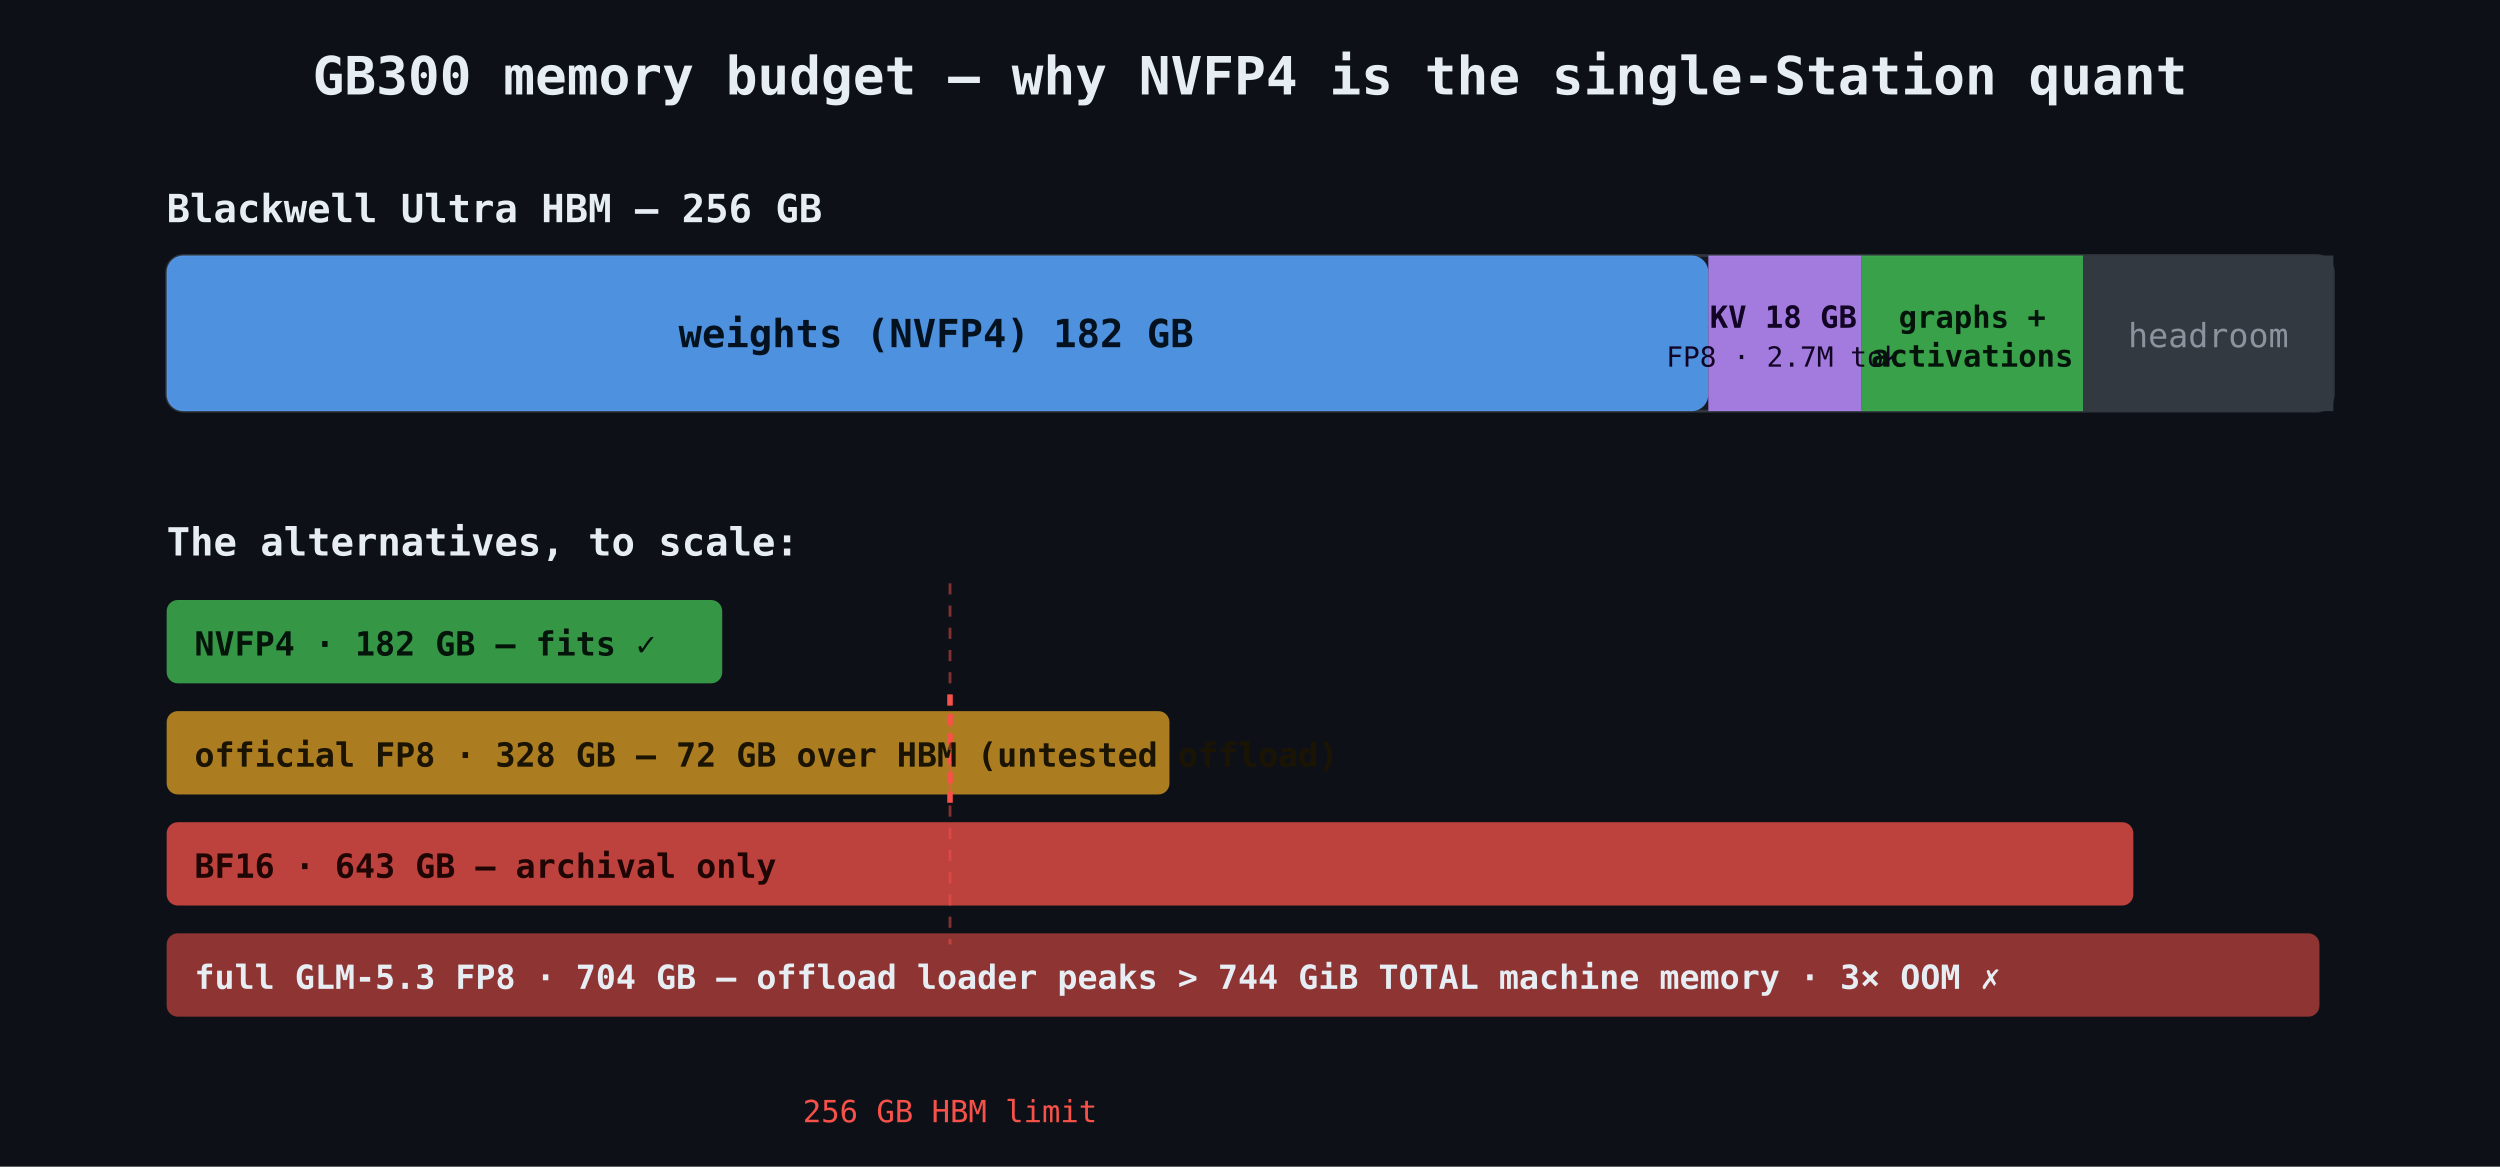
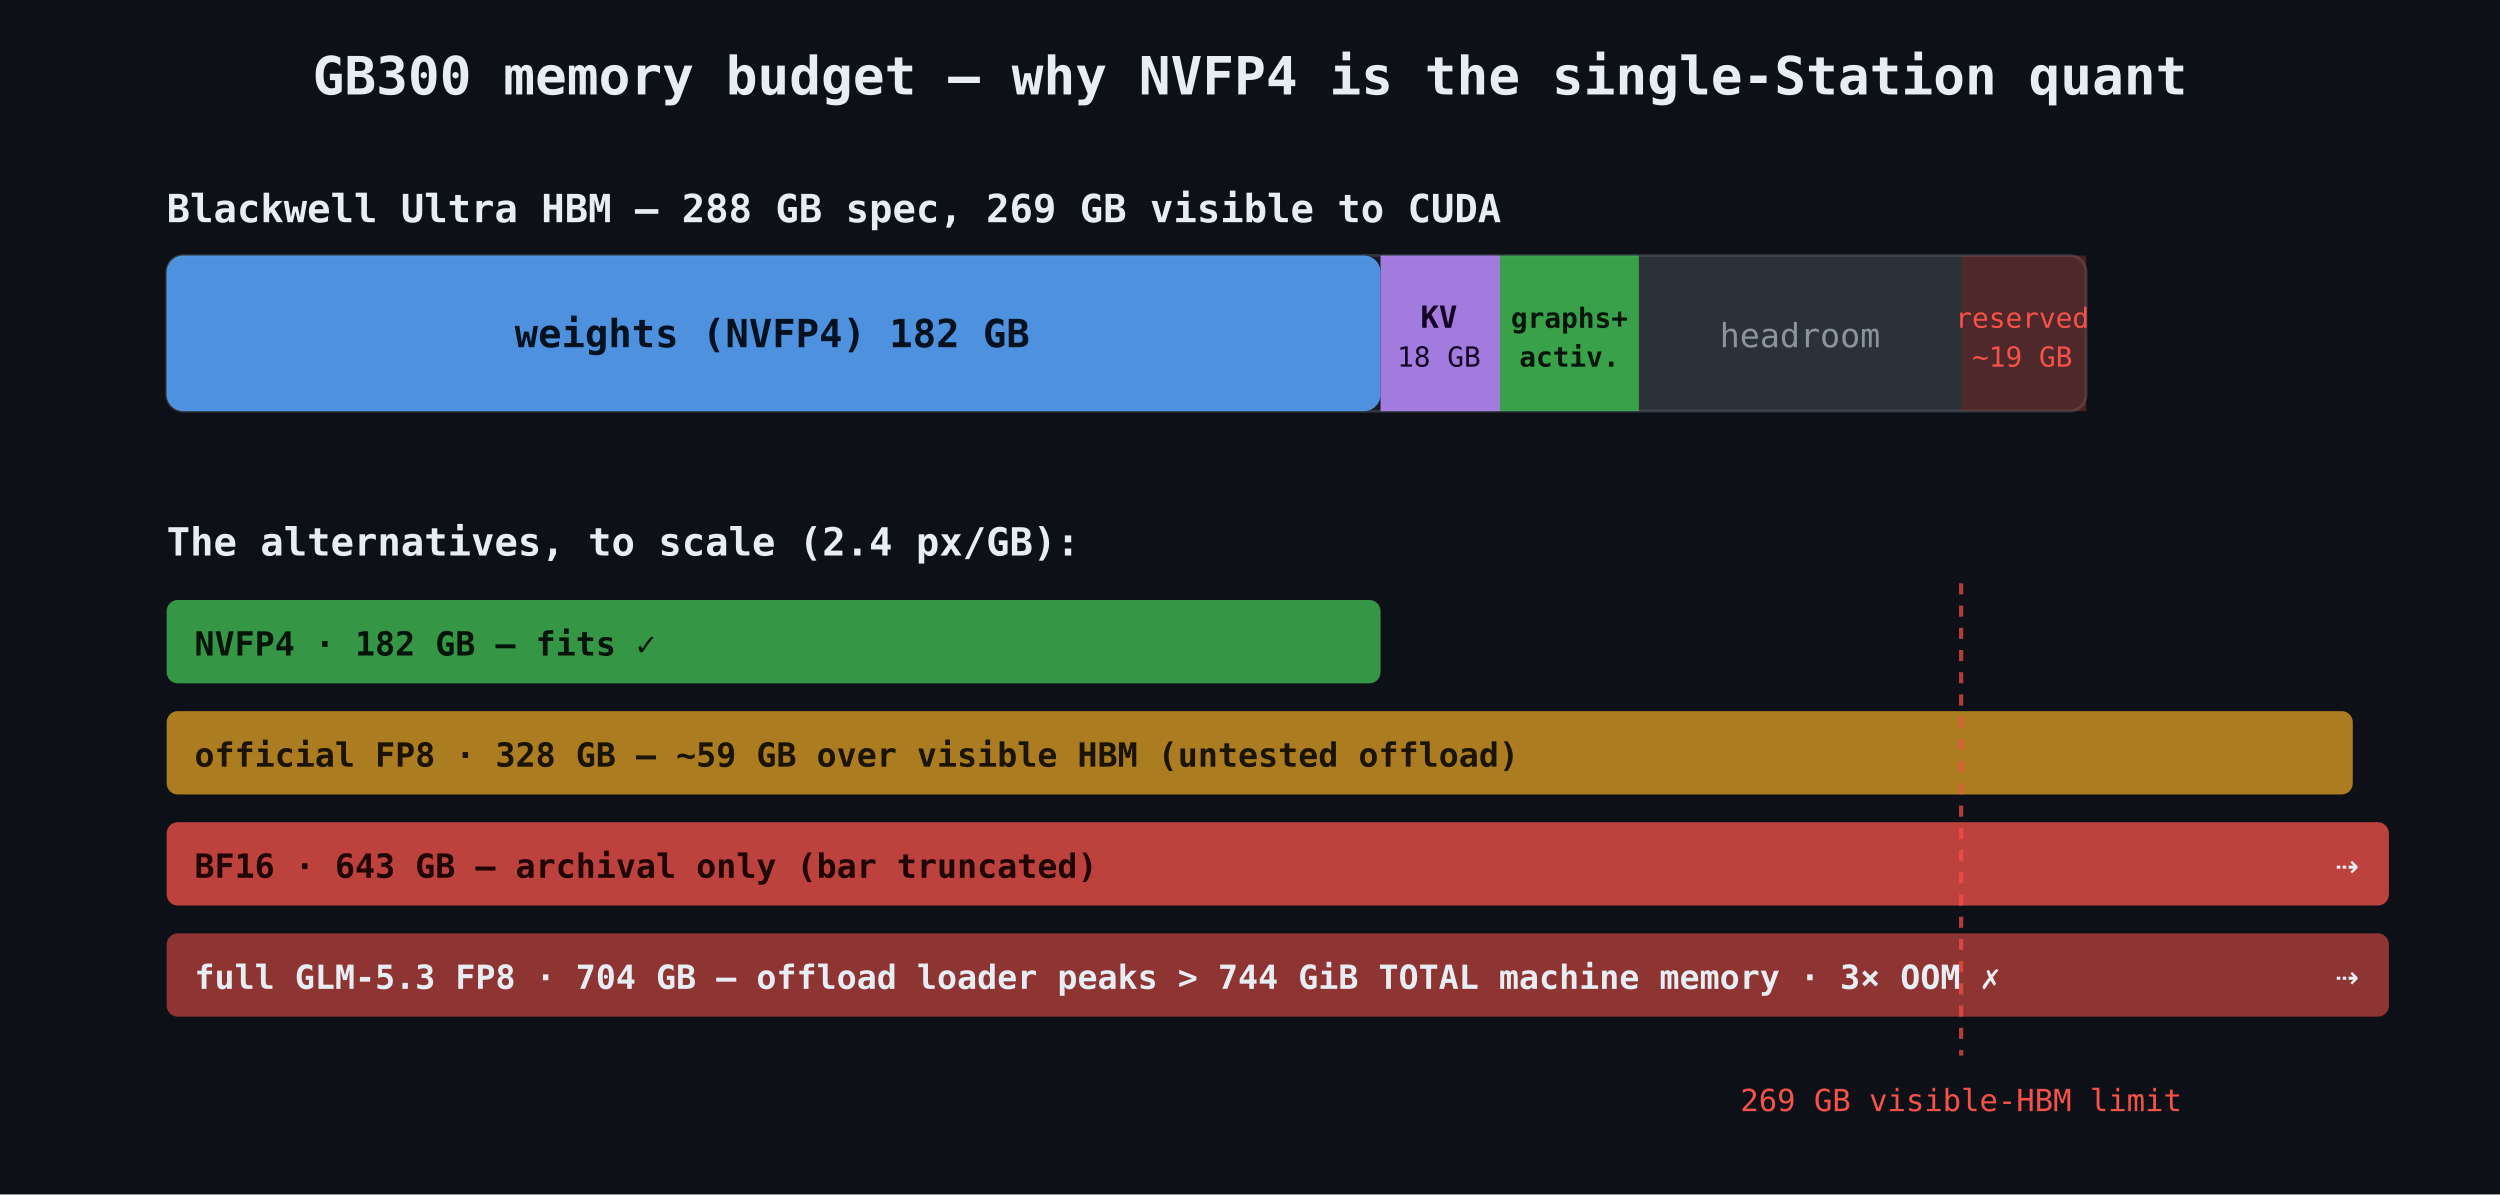
- <svg xmlns="http://www.w3.org/2000/svg" viewBox="0 0 900 420" font-family="ui-monospace,Menlo,monospace">
-   <rect width="900" height="420" fill="#0d1117" />
+ <svg xmlns="http://www.w3.org/2000/svg" viewBox="0 0 900 430" font-family="ui-monospace,Menlo,monospace">
+   <rect width="900" height="430" fill="#0d1117" />
  <text x="450" y="34" fill="#e6edf3" font-size="19" text-anchor="middle" font-weight="bold">GB300 memory budget — why NVFP4 is the single-Station quant</text>
-   <text x="60" y="80" fill="#e6edf3" font-size="14" font-weight="bold">Blackwell Ultra HBM — 256 GB</text>
-   <rect x="60" y="92" width="780" height="56" rx="6" fill="#161b22" stroke="#30363d" />
-   <rect x="60" y="92" width="555" height="56" rx="6" fill="#58a6ff" opacity="0.85" />
-   <rect x="615" y="92" width="55" height="56" fill="#bc8cff" opacity="0.85" />
-   <rect x="670" y="92" width="80" height="56" fill="#3fb950" opacity="0.85" />
-   <rect x="750" y="92" width="90" height="56" fill="#161b22" />
-   <rect x="750" y="92" width="90" height="56" fill="#8b949e" opacity="0.25" />
-   <text x="337" y="125" fill="#04121f" font-size="14" text-anchor="middle" font-weight="bold">weights (NVFP4) 182 GB</text>
-   <text x="642" y="118" fill="#120424" font-size="11" text-anchor="middle" font-weight="bold">KV 18 GB</text>
-   <text x="642" y="132" fill="#120424" font-size="10" text-anchor="middle">FP8 · 2.7M tok</text>
-   <text x="710" y="118" fill="#04140a" font-size="11" text-anchor="middle" font-weight="bold">graphs +</text>
-   <text x="710" y="132" fill="#04140a" font-size="11" text-anchor="middle" font-weight="bold">activations</text>
-   <text x="795" y="125" fill="#8b949e" font-size="12" text-anchor="middle">headroom</text>
-   <text x="60" y="200" fill="#e6edf3" font-size="14" font-weight="bold">The alternatives, to scale:</text>
-   <rect x="60" y="216" width="200" height="30" rx="4" fill="#3fb950" opacity="0.8" />
+   <text x="60" y="80" fill="#e6edf3" font-size="14" font-weight="bold">Blackwell Ultra HBM — 288 GB spec, 269 GB visible to CUDA</text>
+   <rect x="60" y="92" width="691" height="56" rx="6" fill="#161b22" stroke="#30363d" />
+   <rect x="60" y="92" width="437" height="56" rx="6" fill="#58a6ff" opacity="0.85" />
+   <rect x="497" y="92" width="43" height="56" fill="#bc8cff" opacity="0.85" />
+   <rect x="540" y="92" width="50" height="56" fill="#3fb950" opacity="0.85" />
+   <rect x="590" y="92" width="116" height="56" fill="#8b949e" opacity="0.18" />
+   <rect x="706" y="92" width="45" height="56" fill="#f85149" opacity="0.25" />
+   <text x="278" y="125" fill="#04121f" font-size="14" text-anchor="middle" font-weight="bold">weights (NVFP4) 182 GB</text>
+   <text x="518" y="118" fill="#120424" font-size="11" text-anchor="middle" font-weight="bold">KV</text>
+   <text x="518" y="132" fill="#120424" font-size="10" text-anchor="middle">18 GB</text>
+   <text x="565" y="118" fill="#04140a" font-size="10" text-anchor="middle" font-weight="bold">graphs+</text>
+   <text x="565" y="132" fill="#04140a" font-size="10" text-anchor="middle" font-weight="bold">activ.</text>
+   <text x="648" y="125" fill="#8b949e" font-size="12" text-anchor="middle">headroom</text>
+   <text x="728" y="118" fill="#f85149" font-size="10" text-anchor="middle">reserved</text>
+   <text x="728" y="132" fill="#f85149" font-size="10" text-anchor="middle">~19 GB</text>
+   <text x="60" y="200" fill="#e6edf3" font-size="14" font-weight="bold">The alternatives, to scale (2.4 px/GB):</text>
+   <rect x="60" y="216" width="437" height="30" rx="4" fill="#3fb950" opacity="0.8" />
  <text x="70" y="236" fill="#04140a" font-size="12" font-weight="bold">NVFP4 · 182 GB — fits ✓</text>
-   <rect x="60" y="256" width="361" height="30" rx="4" fill="#d29922" opacity="0.8" />
-   <line x1="342" y1="250" x2="342" y2="292" stroke="#f85149" stroke-width="2" stroke-dasharray="4 3" />
-   <text x="70" y="276" fill="#1b1403" font-size="12" font-weight="bold">official FP8 · 328 GB — 72 GB over HBM (untested offload)</text>
-   <rect x="60" y="296" width="708" height="30" rx="4" fill="#f85149" opacity="0.75" />
-   <text x="70" y="316" fill="#1f0503" font-size="12" font-weight="bold">BF16 · 643 GB — archival only</text>
-   <rect x="60" y="336" width="775" height="30" rx="4" fill="#f85149" opacity="0.55" />
+   <rect x="60" y="256" width="787" height="30" rx="4" fill="#d29922" opacity="0.8" />
+   <text x="70" y="276" fill="#1b1403" font-size="12" font-weight="bold">official FP8 · 328 GB — ~59 GB over visible HBM (untested offload)</text>
+   <rect x="60" y="296" width="800" height="30" rx="4" fill="#f85149" opacity="0.75" />
+   <text x="70" y="316" fill="#1f0503" font-size="12" font-weight="bold">BF16 · 643 GB — archival only (bar truncated)</text>
+   <text x="845" y="316" fill="#e6edf3" font-size="14" text-anchor="middle">⇢</text>
+   <rect x="60" y="336" width="800" height="30" rx="4" fill="#f85149" opacity="0.55" />
  <text x="70" y="356" fill="#e6edf3" font-size="12" font-weight="bold">full GLM-5.3 FP8 · 704 GB — offload loader peaks &gt; 744 GiB TOTAL machine memory · 3× OOM ✗</text>
-   <line x1="342" y1="210" x2="342" y2="340" stroke="#f85149" stroke-width="1" stroke-dasharray="4 4" opacity="0.5" />
-   <text x="342" y="404" fill="#f85149" font-size="11" text-anchor="middle">256 GB HBM limit</text>
+   <text x="845" y="356" fill="#e6edf3" font-size="14" text-anchor="middle">⇢</text>
+   <line x1="706" y1="210" x2="706" y2="380" stroke="#f85149" stroke-width="1.5" stroke-dasharray="4 4" opacity="0.7" />
+   <text x="706" y="400" fill="#f85149" font-size="11" text-anchor="middle">269 GB visible-HBM limit</text>
</svg>
